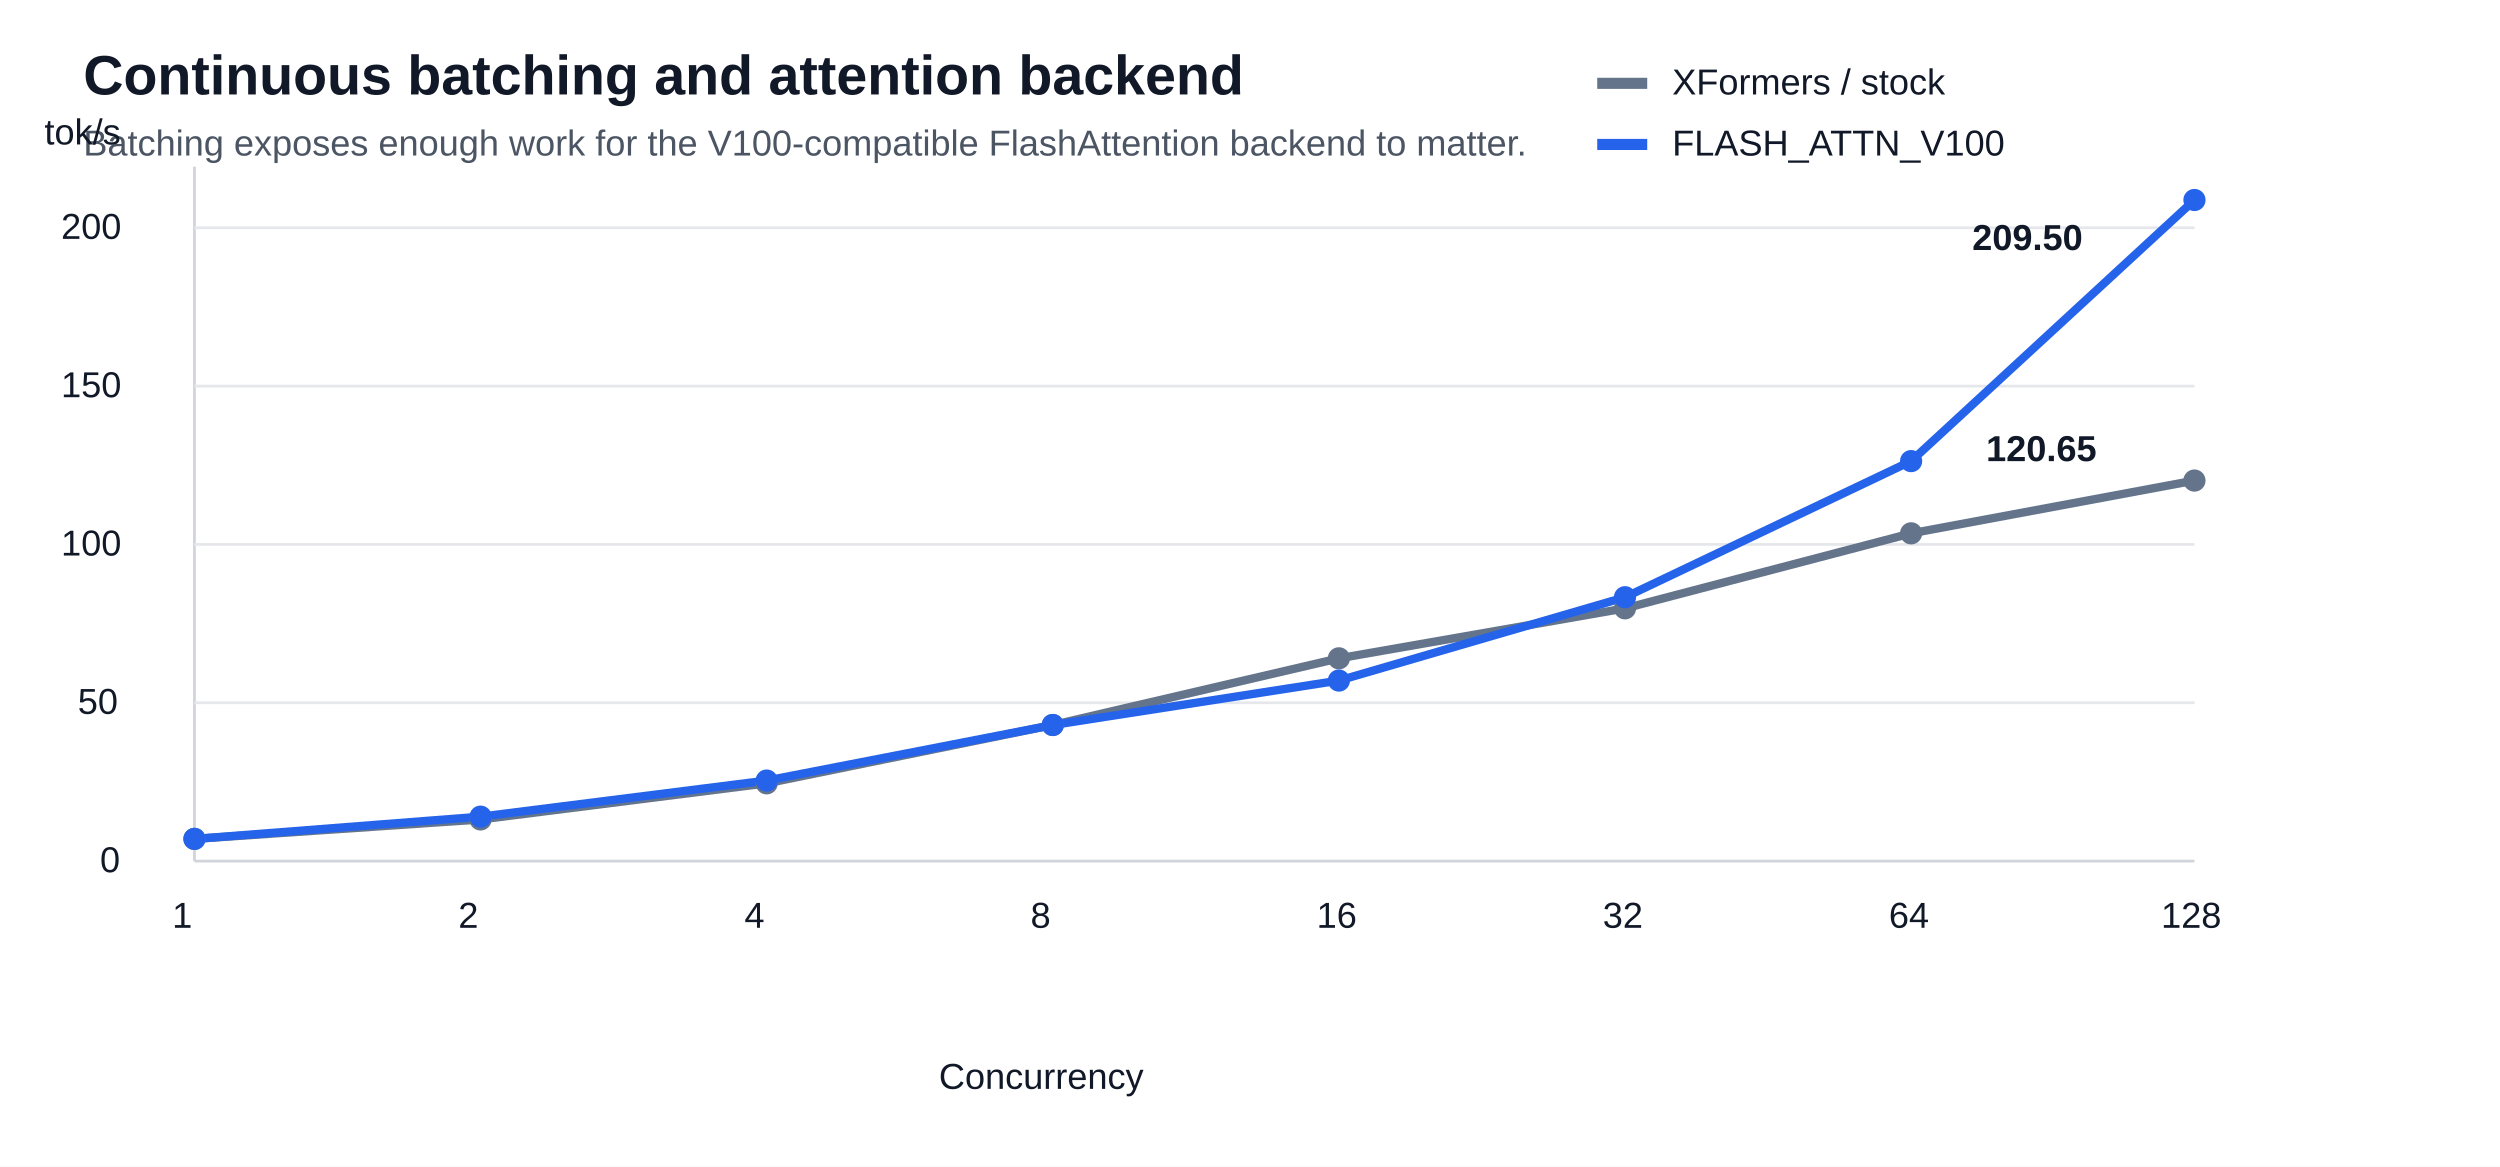
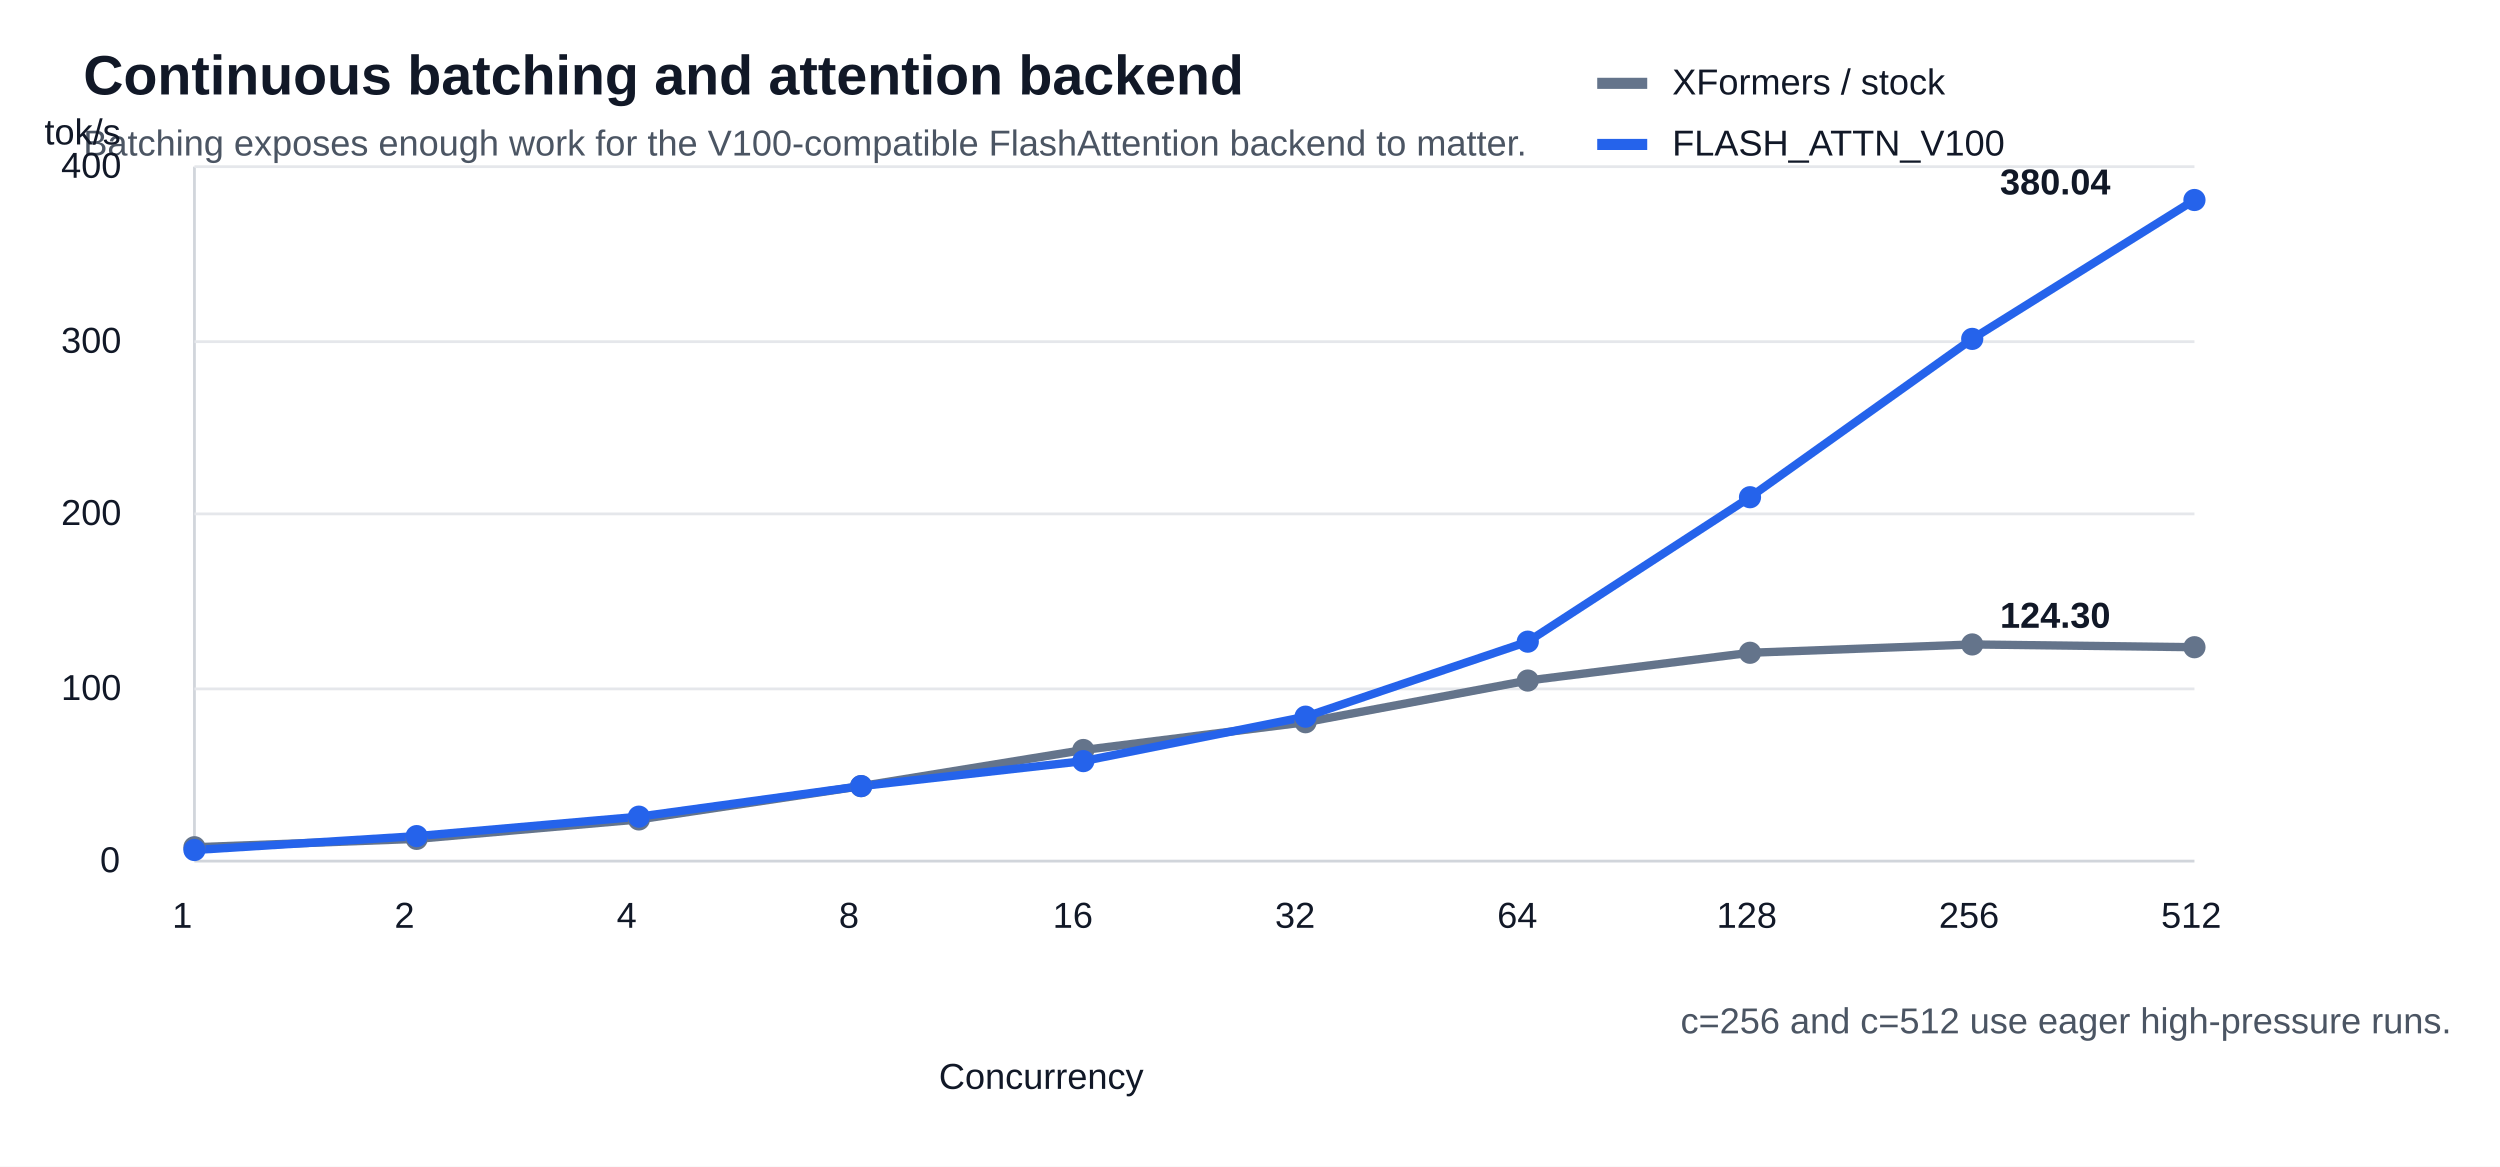
<svg xmlns="http://www.w3.org/2000/svg" width="900" height="420" viewBox="0 0 900 420" role="img" aria-labelledby="title desc">
  <style>
    text { font-family: Arial, sans-serif; fill: #111827; font-size: 13px; }
    .title { font-size: 20px; font-weight: 700; }
    .subtitle { fill: #4b5563; font-size: 13px; }
    .axis { stroke: #d1d5db; stroke-width: 1; }
    .grid { stroke: #e5e7eb; stroke-width: 1; }
    .stock { stroke: #64748b; stroke-width: 3; fill: none; }
    .flash { stroke: #2563eb; stroke-width: 3; fill: none; }
    .dot-stock { fill: #64748b; }
    .dot-flash { fill: #2563eb; }
  </style>
  <rect width="900" height="420" fill="#ffffff" />
  <text x="30" y="34" class="title">Continuous batching and attention backend</text>
  <text x="30" y="56" class="subtitle">Batching exposes enough work for the V100-compatible FlashAttention backend to matter.</text>
  <line x1="70" y1="310" x2="790" y2="310" class="axis" />
  <line x1="70" y1="60" x2="70" y2="310" class="axis" />
-   <line x1="70" y1="253" x2="790" y2="253" class="grid" />
-   <line x1="70" y1="196" x2="790" y2="196" class="grid" />
-   <line x1="70" y1="139" x2="790" y2="139" class="grid" />
-   <line x1="70" y1="82" x2="790" y2="82" class="grid" />
+   <line x1="70" y1="248" x2="790" y2="248" class="grid" />
+   <line x1="70" y1="185" x2="790" y2="185" class="grid" />
+   <line x1="70" y1="123" x2="790" y2="123" class="grid" />
+   <line x1="70" y1="60" x2="790" y2="60" class="grid" />
  <text x="36" y="314">0</text>
-   <text x="28" y="257">50</text>
-   <text x="22" y="200">100</text>
-   <text x="22" y="143">150</text>
-   <text x="22" y="86">200</text>
+   <text x="22" y="252">100</text>
+   <text x="22" y="189">200</text>
+   <text x="22" y="127">300</text>
+   <text x="22" y="64">400</text>
  <text x="338" y="392">Concurrency</text>
  <text x="16" y="52">tok/s</text>
-   <polyline class="stock" points="70,302 173,295 276,282 379,261 482,237 585,219 688,192 790,173" />
-   <polyline class="flash" points="70,302 173,294 276,281 379,261 482,245 585,215 688,166 790,72" />
-   <circle cx="70" cy="302" r="4" class="dot-stock" />
-   <circle cx="173" cy="295" r="4" class="dot-stock" />
-   <circle cx="276" cy="282" r="4" class="dot-stock" />
-   <circle cx="379" cy="261" r="4" class="dot-stock" />
-   <circle cx="482" cy="237" r="4" class="dot-stock" />
-   <circle cx="585" cy="219" r="4" class="dot-stock" />
-   <circle cx="688" cy="192" r="4" class="dot-stock" />
-   <circle cx="790" cy="173" r="4" class="dot-stock" />
-   <circle cx="70" cy="302" r="4" class="dot-flash" />
-   <circle cx="173" cy="294" r="4" class="dot-flash" />
-   <circle cx="276" cy="281" r="4" class="dot-flash" />
-   <circle cx="379" cy="261" r="4" class="dot-flash" />
-   <circle cx="482" cy="245" r="4" class="dot-flash" />
-   <circle cx="585" cy="215" r="4" class="dot-flash" />
-   <circle cx="688" cy="166" r="4" class="dot-flash" />
+   <polyline class="stock" points="70,305 150,302 230,295 310,283 390,270 470,260 550,245 630,235 710,232 790,233" />
+   <polyline class="flash" points="70,306 150,301 230,294 310,283 390,274 470,258 550,231 630,179 710,122 790,72" />
+   <circle cx="70" cy="305" r="4" class="dot-stock" />
+   <circle cx="150" cy="302" r="4" class="dot-stock" />
+   <circle cx="230" cy="295" r="4" class="dot-stock" />
+   <circle cx="310" cy="283" r="4" class="dot-stock" />
+   <circle cx="390" cy="270" r="4" class="dot-stock" />
+   <circle cx="470" cy="260" r="4" class="dot-stock" />
+   <circle cx="550" cy="245" r="4" class="dot-stock" />
+   <circle cx="630" cy="235" r="4" class="dot-stock" />
+   <circle cx="710" cy="232" r="4" class="dot-stock" />
+   <circle cx="790" cy="233" r="4" class="dot-stock" />
+   <circle cx="70" cy="306" r="4" class="dot-flash" />
+   <circle cx="150" cy="301" r="4" class="dot-flash" />
+   <circle cx="230" cy="294" r="4" class="dot-flash" />
+   <circle cx="310" cy="283" r="4" class="dot-flash" />
+   <circle cx="390" cy="274" r="4" class="dot-flash" />
+   <circle cx="470" cy="258" r="4" class="dot-flash" />
+   <circle cx="550" cy="231" r="4" class="dot-flash" />
+   <circle cx="630" cy="179" r="4" class="dot-flash" />
+   <circle cx="710" cy="122" r="4" class="dot-flash" />
  <circle cx="790" cy="72" r="4" class="dot-flash" />
  <text x="62" y="334">1</text>
-   <text x="165" y="334">2</text>
-   <text x="268" y="334">4</text>
-   <text x="371" y="334">8</text>
-   <text x="474" y="334">16</text>
-   <text x="577" y="334">32</text>
-   <text x="680" y="334">64</text>
-   <text x="778" y="334">128</text>
+   <text x="142" y="334">2</text>
+   <text x="222" y="334">4</text>
+   <text x="302" y="334">8</text>
+   <text x="379" y="334">16</text>
+   <text x="459" y="334">32</text>
+   <text x="539" y="334">64</text>
+   <text x="618" y="334">128</text>
+   <text x="698" y="334">256</text>
+   <text x="778" y="334">512</text>
  <rect x="575" y="28" width="18" height="4" fill="#64748b" />
  <text x="602" y="34">XFormers / stock</text>
  <rect x="575" y="50" width="18" height="4" fill="#2563eb" />
  <text x="602" y="56">FLASH_ATTN_V100</text>
-   <text x="710" y="90" fill="#2563eb" font-weight="700">209.50</text>
-   <text x="715" y="166" fill="#64748b" font-weight="700">120.65</text>
+   <text x="720" y="70" fill="#2563eb" font-weight="700">380.04</text>
+   <text x="720" y="226" fill="#64748b" font-weight="700">124.30</text>
+   <text x="605" y="372" class="subtitle">c=256 and c=512 use eager high-pressure runs.</text>
</svg>
